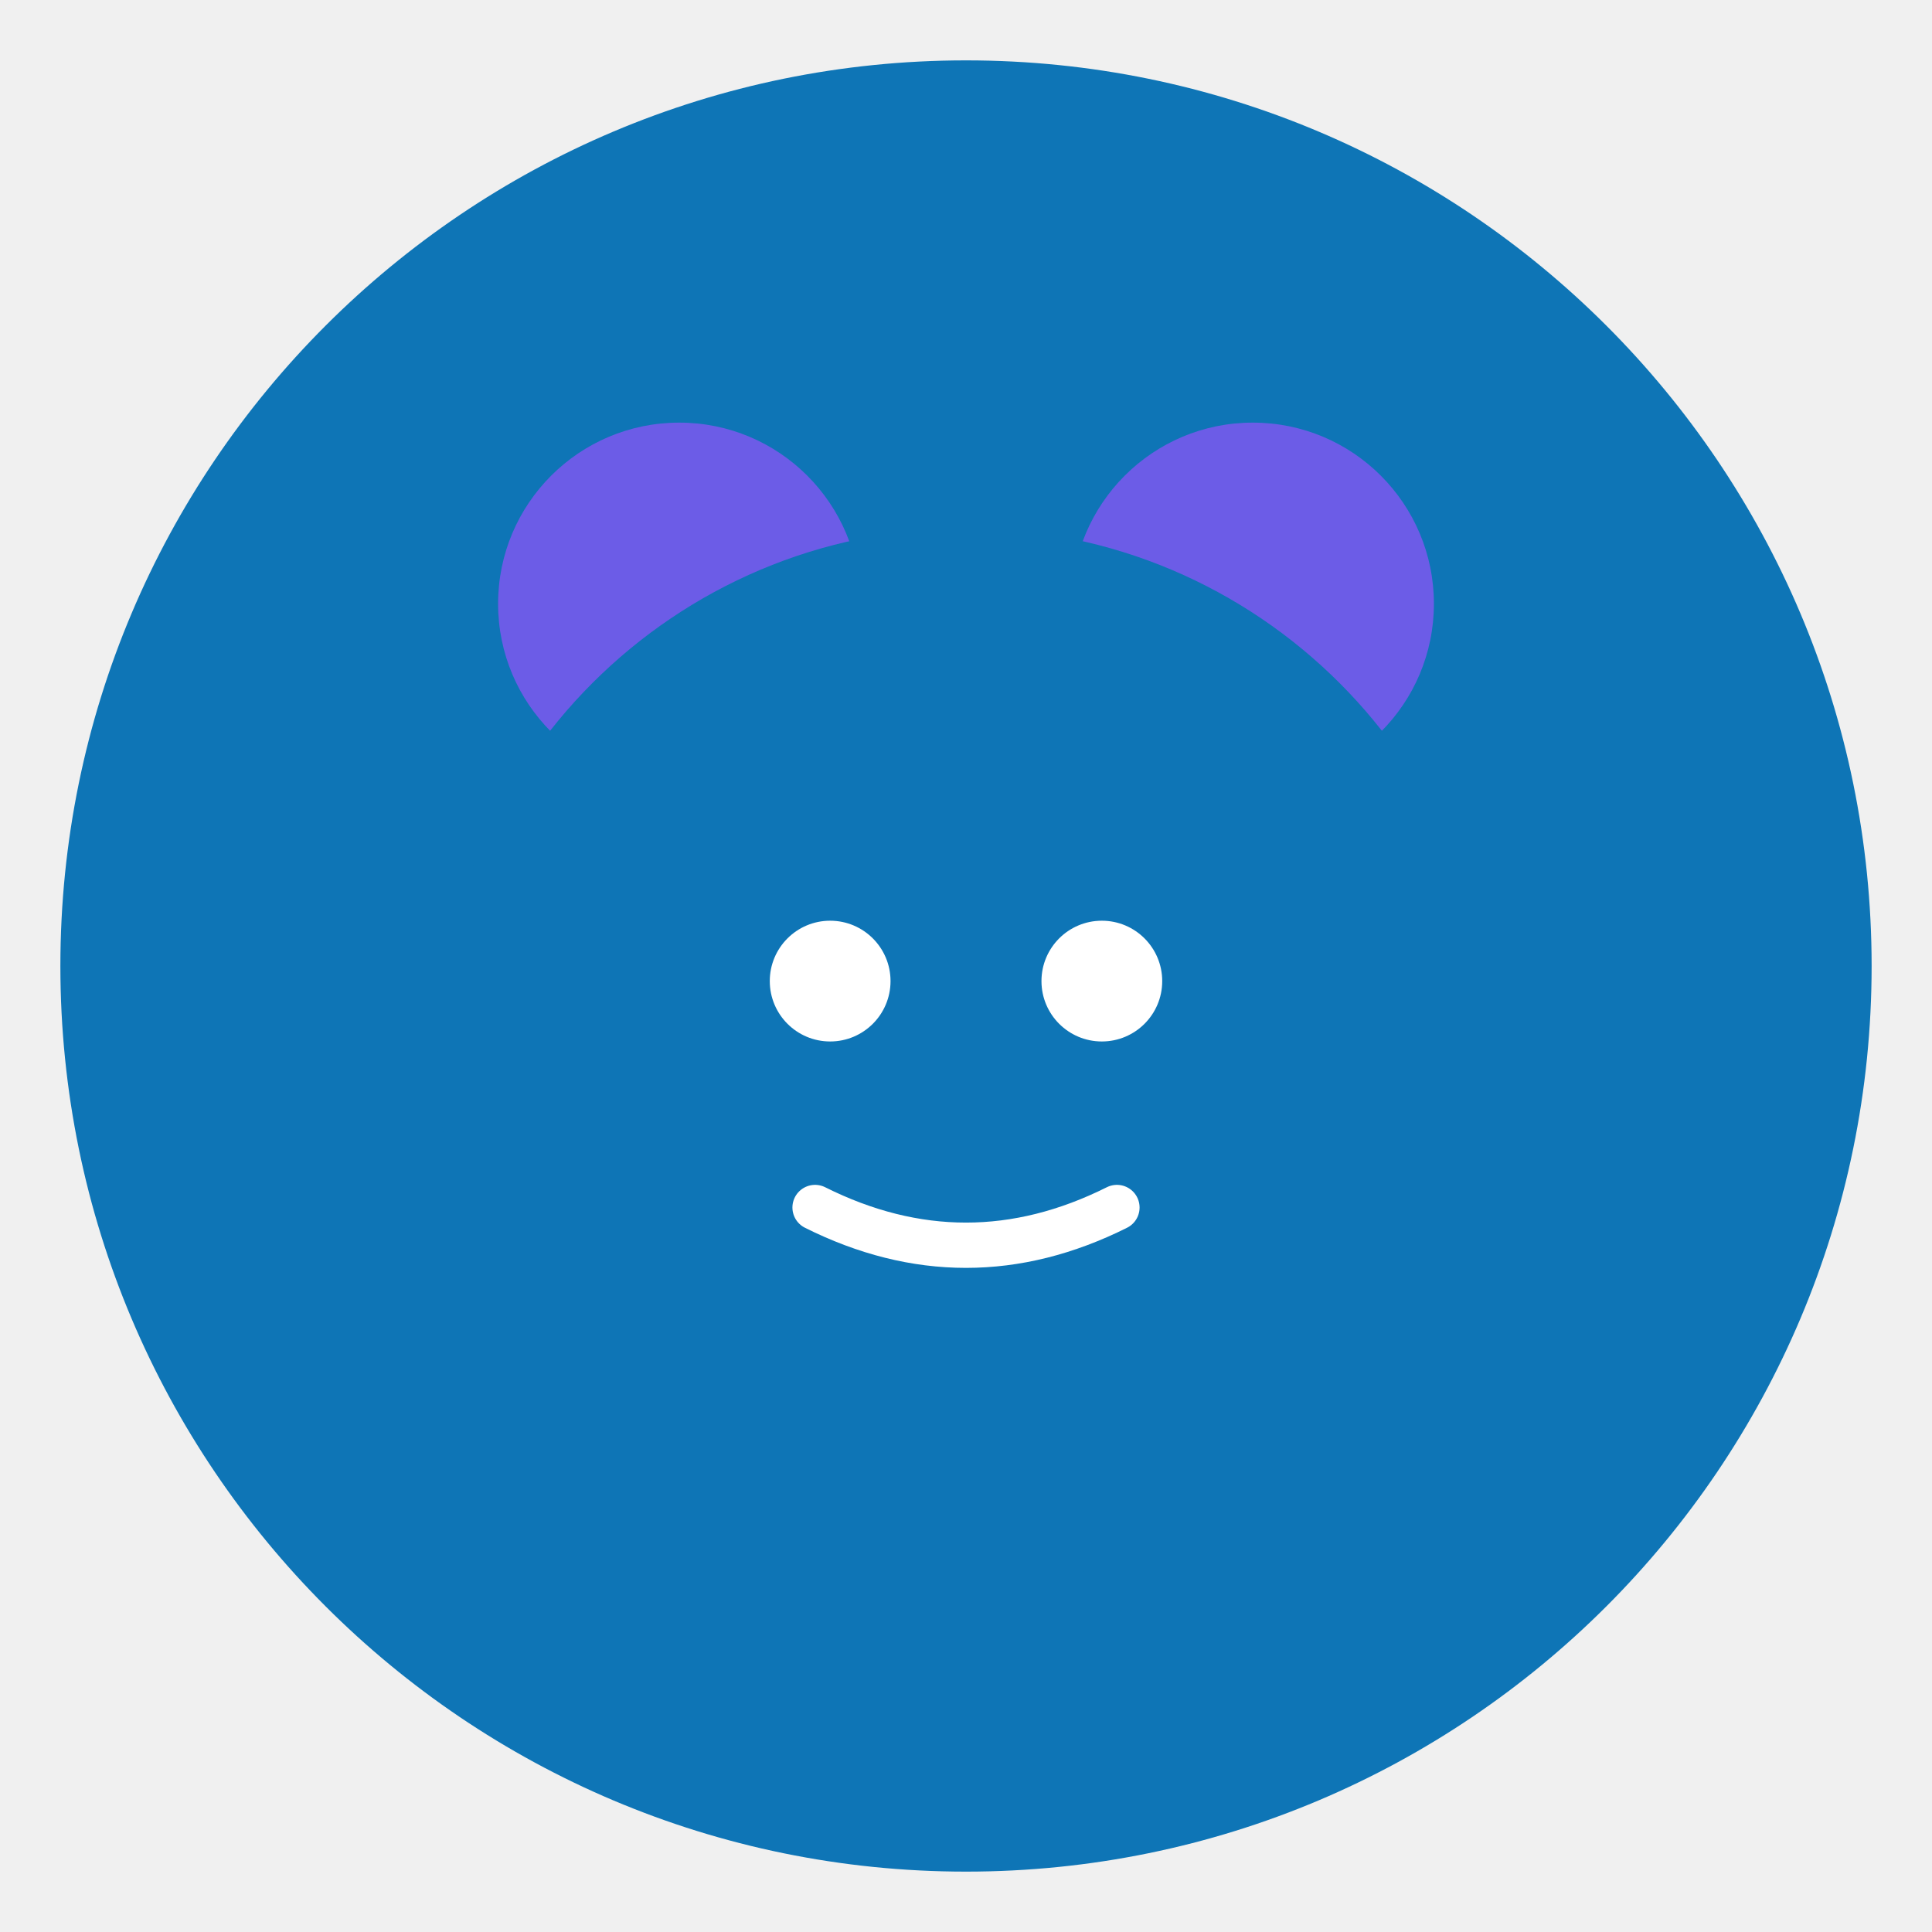
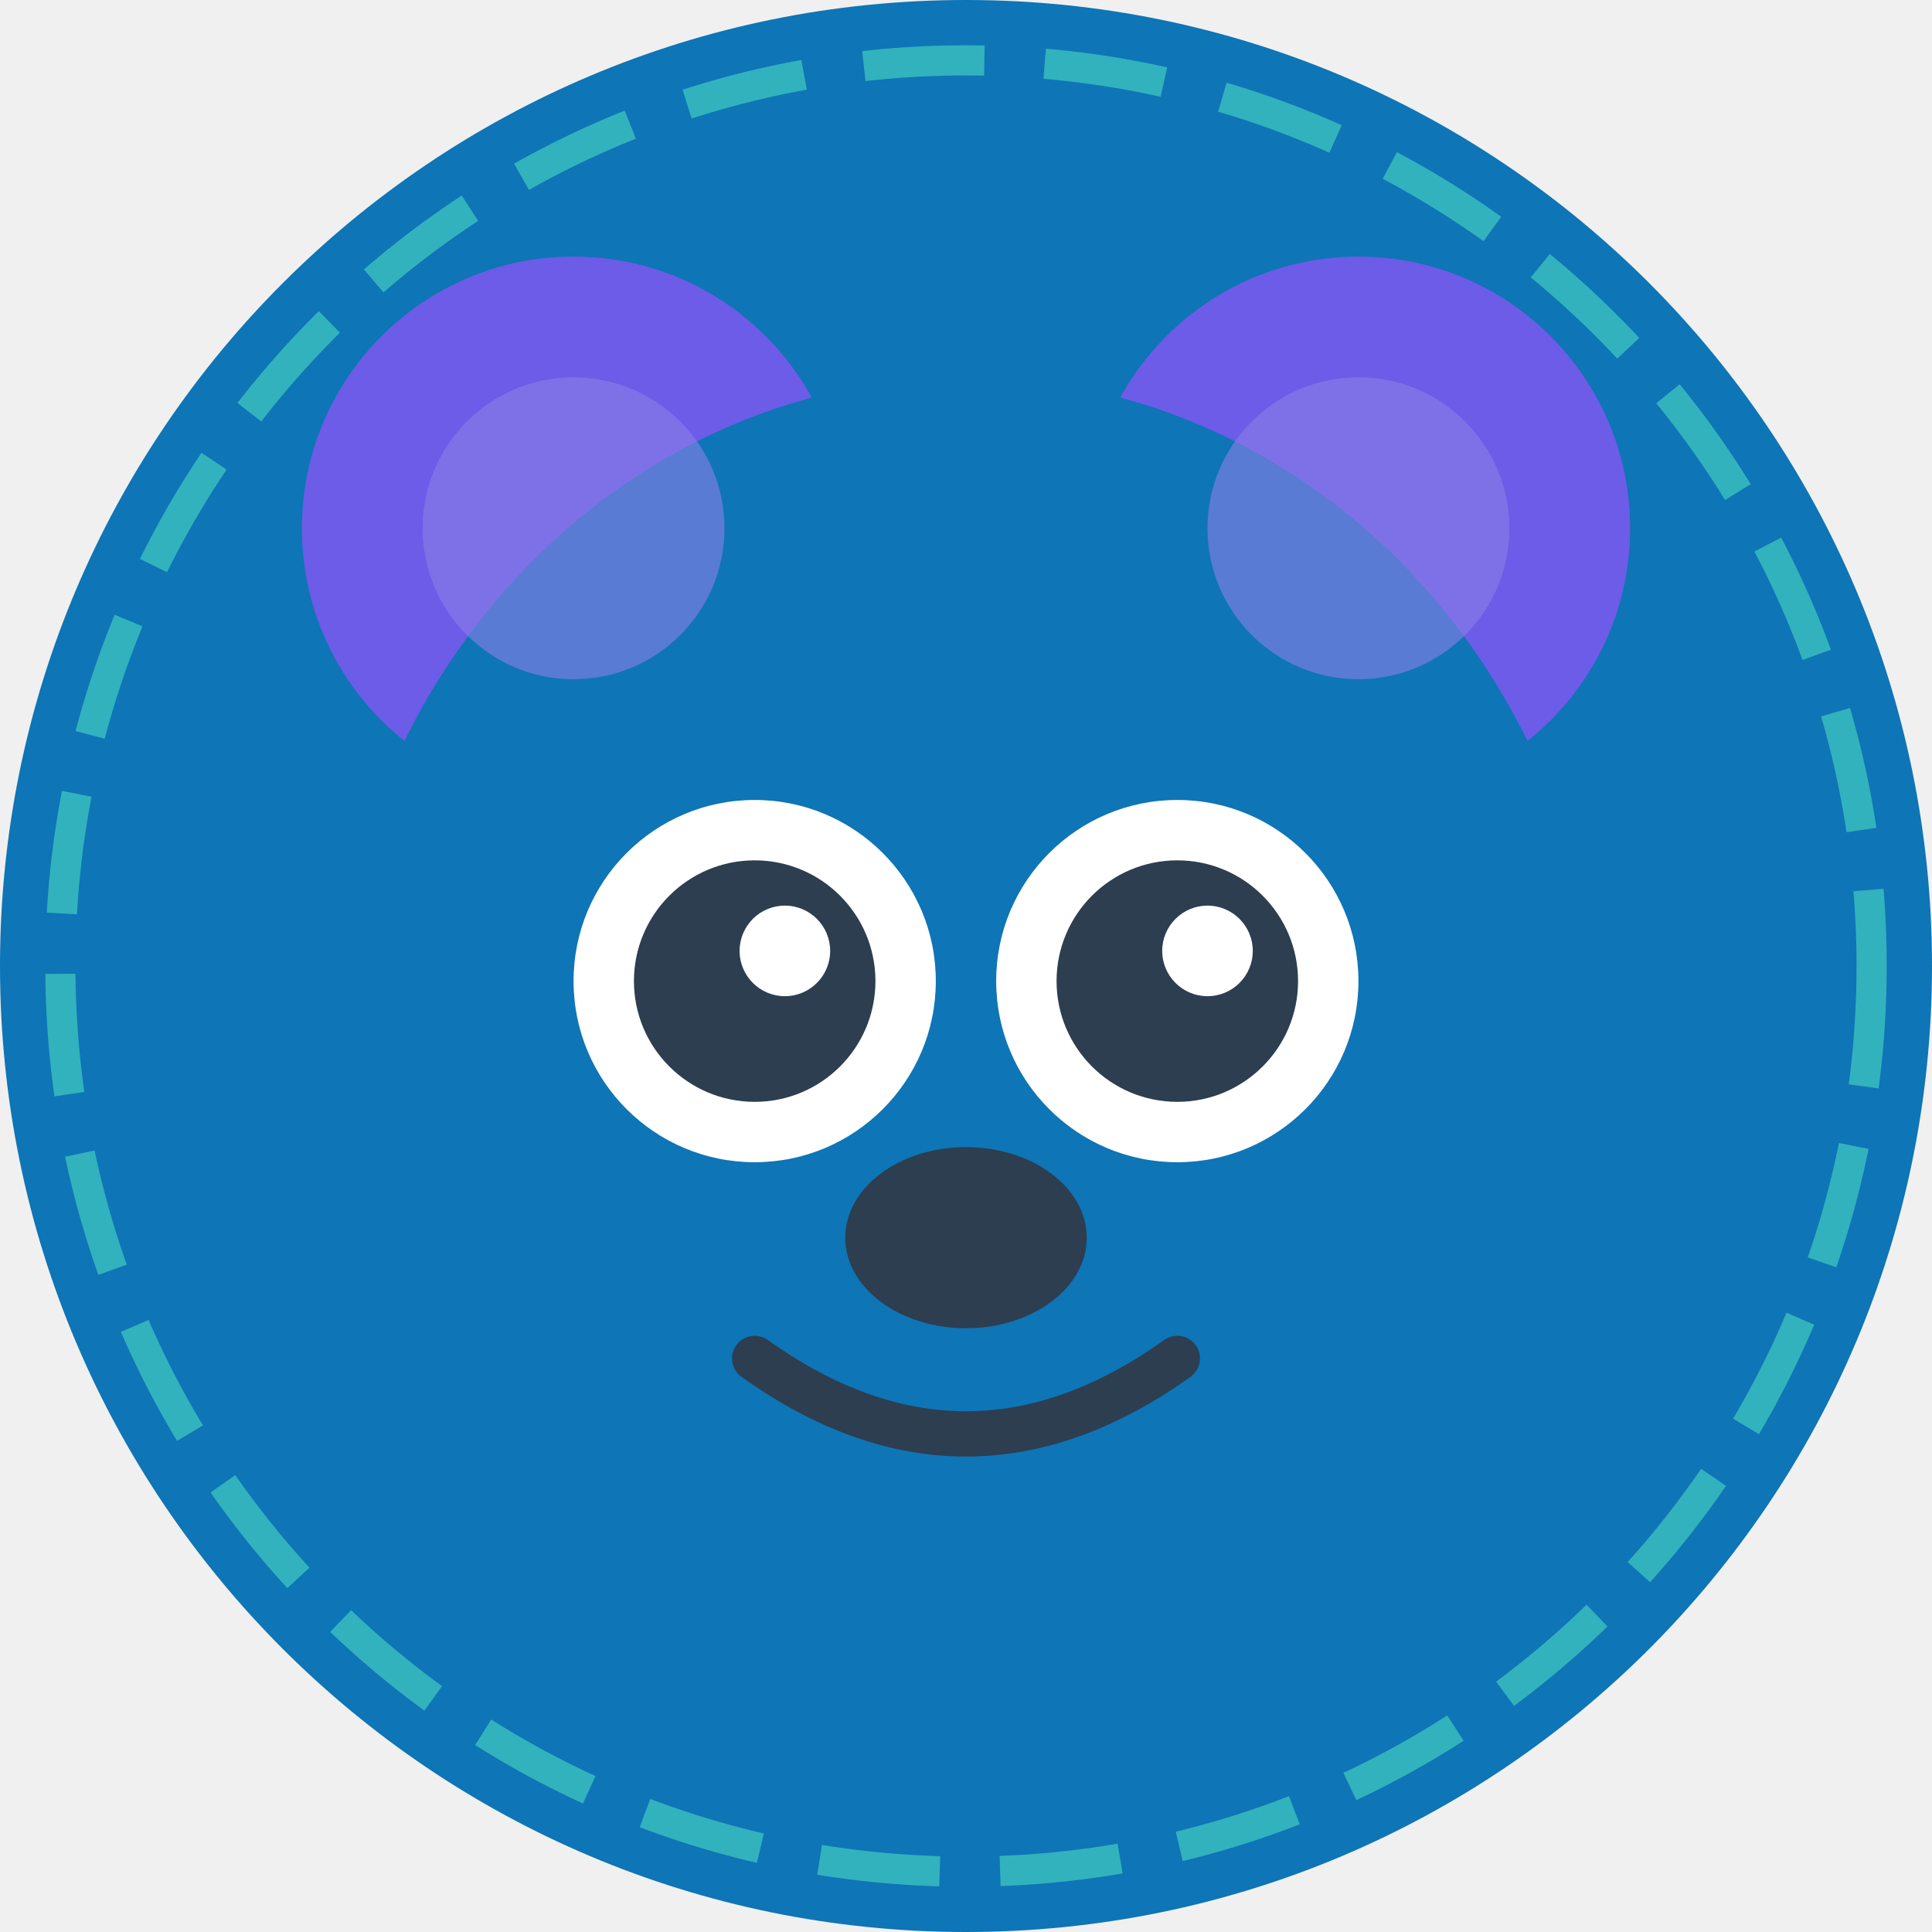
<svg xmlns="http://www.w3.org/2000/svg" viewBox="0 0 128 128">
-   <circle cx="64" cy="64" r="60" fill="#0E75B6" />
-   <circle cx="45" cy="40" r="12" fill="#6C5CE7" />
-   <circle cx="83" cy="40" r="12" fill="#6C5CE7" />
-   <circle cx="64" cy="70" r="35" fill="#0E75B6" />
-   <circle cx="55" cy="65" r="4" fill="#fff" />
-   <circle cx="73" cy="65" r="4" fill="#fff" />
-   <path d="M 54 80 Q 64 85 74 80" stroke="#fff" stroke-width="3" fill="none" stroke-linecap="round" />
+   <circle cx="64" cy="64" r="64" fill="#0E75B6" />
+   <circle cx="38" cy="35" r="18" fill="#6C5CE7" />
+   <circle cx="90" cy="35" r="18" fill="#6C5CE7" />
+   <ellipse cx="64" cy="70" rx="42" ry="45" fill="#0E75B6" />
+   <circle cx="38" cy="35" r="10" fill="#8B7FE8" opacity="0.6" />
+   <circle cx="90" cy="35" r="10" fill="#8B7FE8" opacity="0.6" />
+   <g id="left-eye">
+     <circle cx="50" cy="65" r="12" fill="white" />
+     <circle cx="50" cy="65" r="8" fill="#2C3E50" />
+     <circle cx="52" cy="63" r="3" fill="white" />
+   </g>
+   <g id="right-eye">
+     <circle cx="78" cy="65" r="12" fill="white" />
+     <circle cx="78" cy="65" r="8" fill="#2C3E50" />
+     <circle cx="80" cy="63" r="3" fill="white" />
+   </g>
+   <ellipse cx="64" cy="82" rx="8" ry="6" fill="#2C3E50" />
+   <path d="M 50 90 Q 64 100 78 90" stroke="#2C3E50" stroke-width="3" fill="none" stroke-linecap="round" />
+   <circle cx="64" cy="64" r="60" fill="none" stroke="#55EFC4" stroke-width="2" opacity="0.5" stroke-dasharray="8 4" />
</svg>
